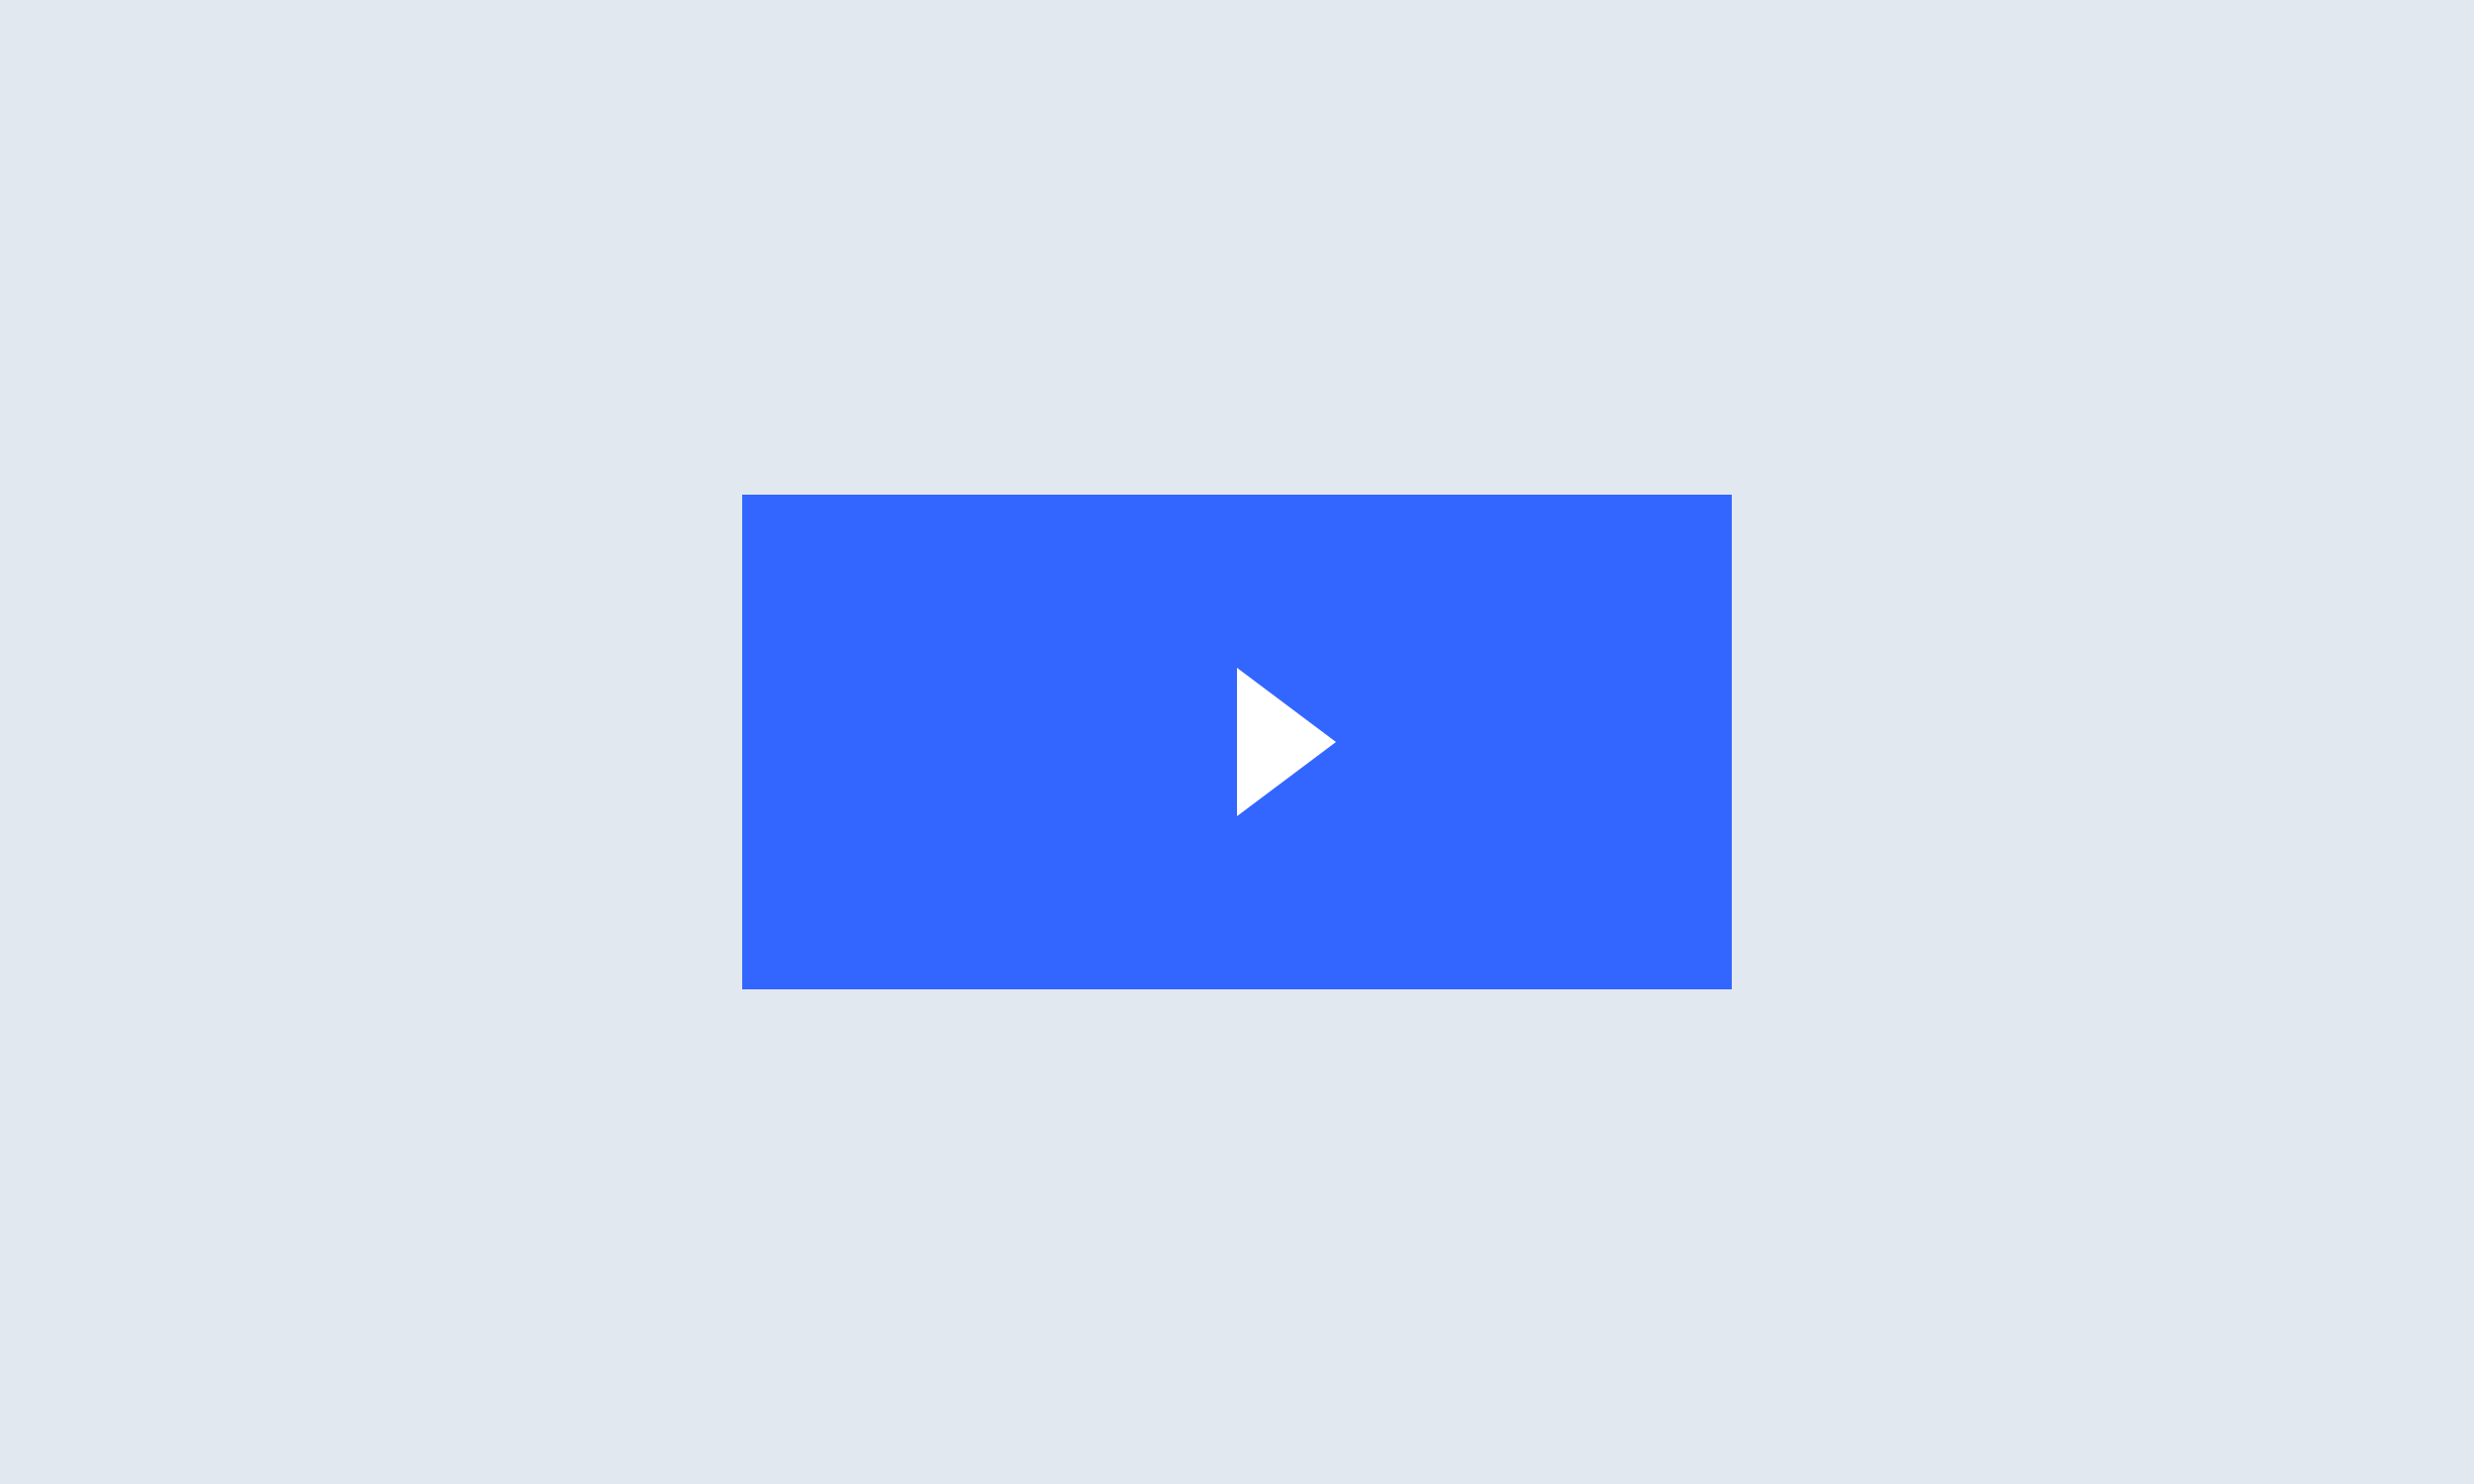
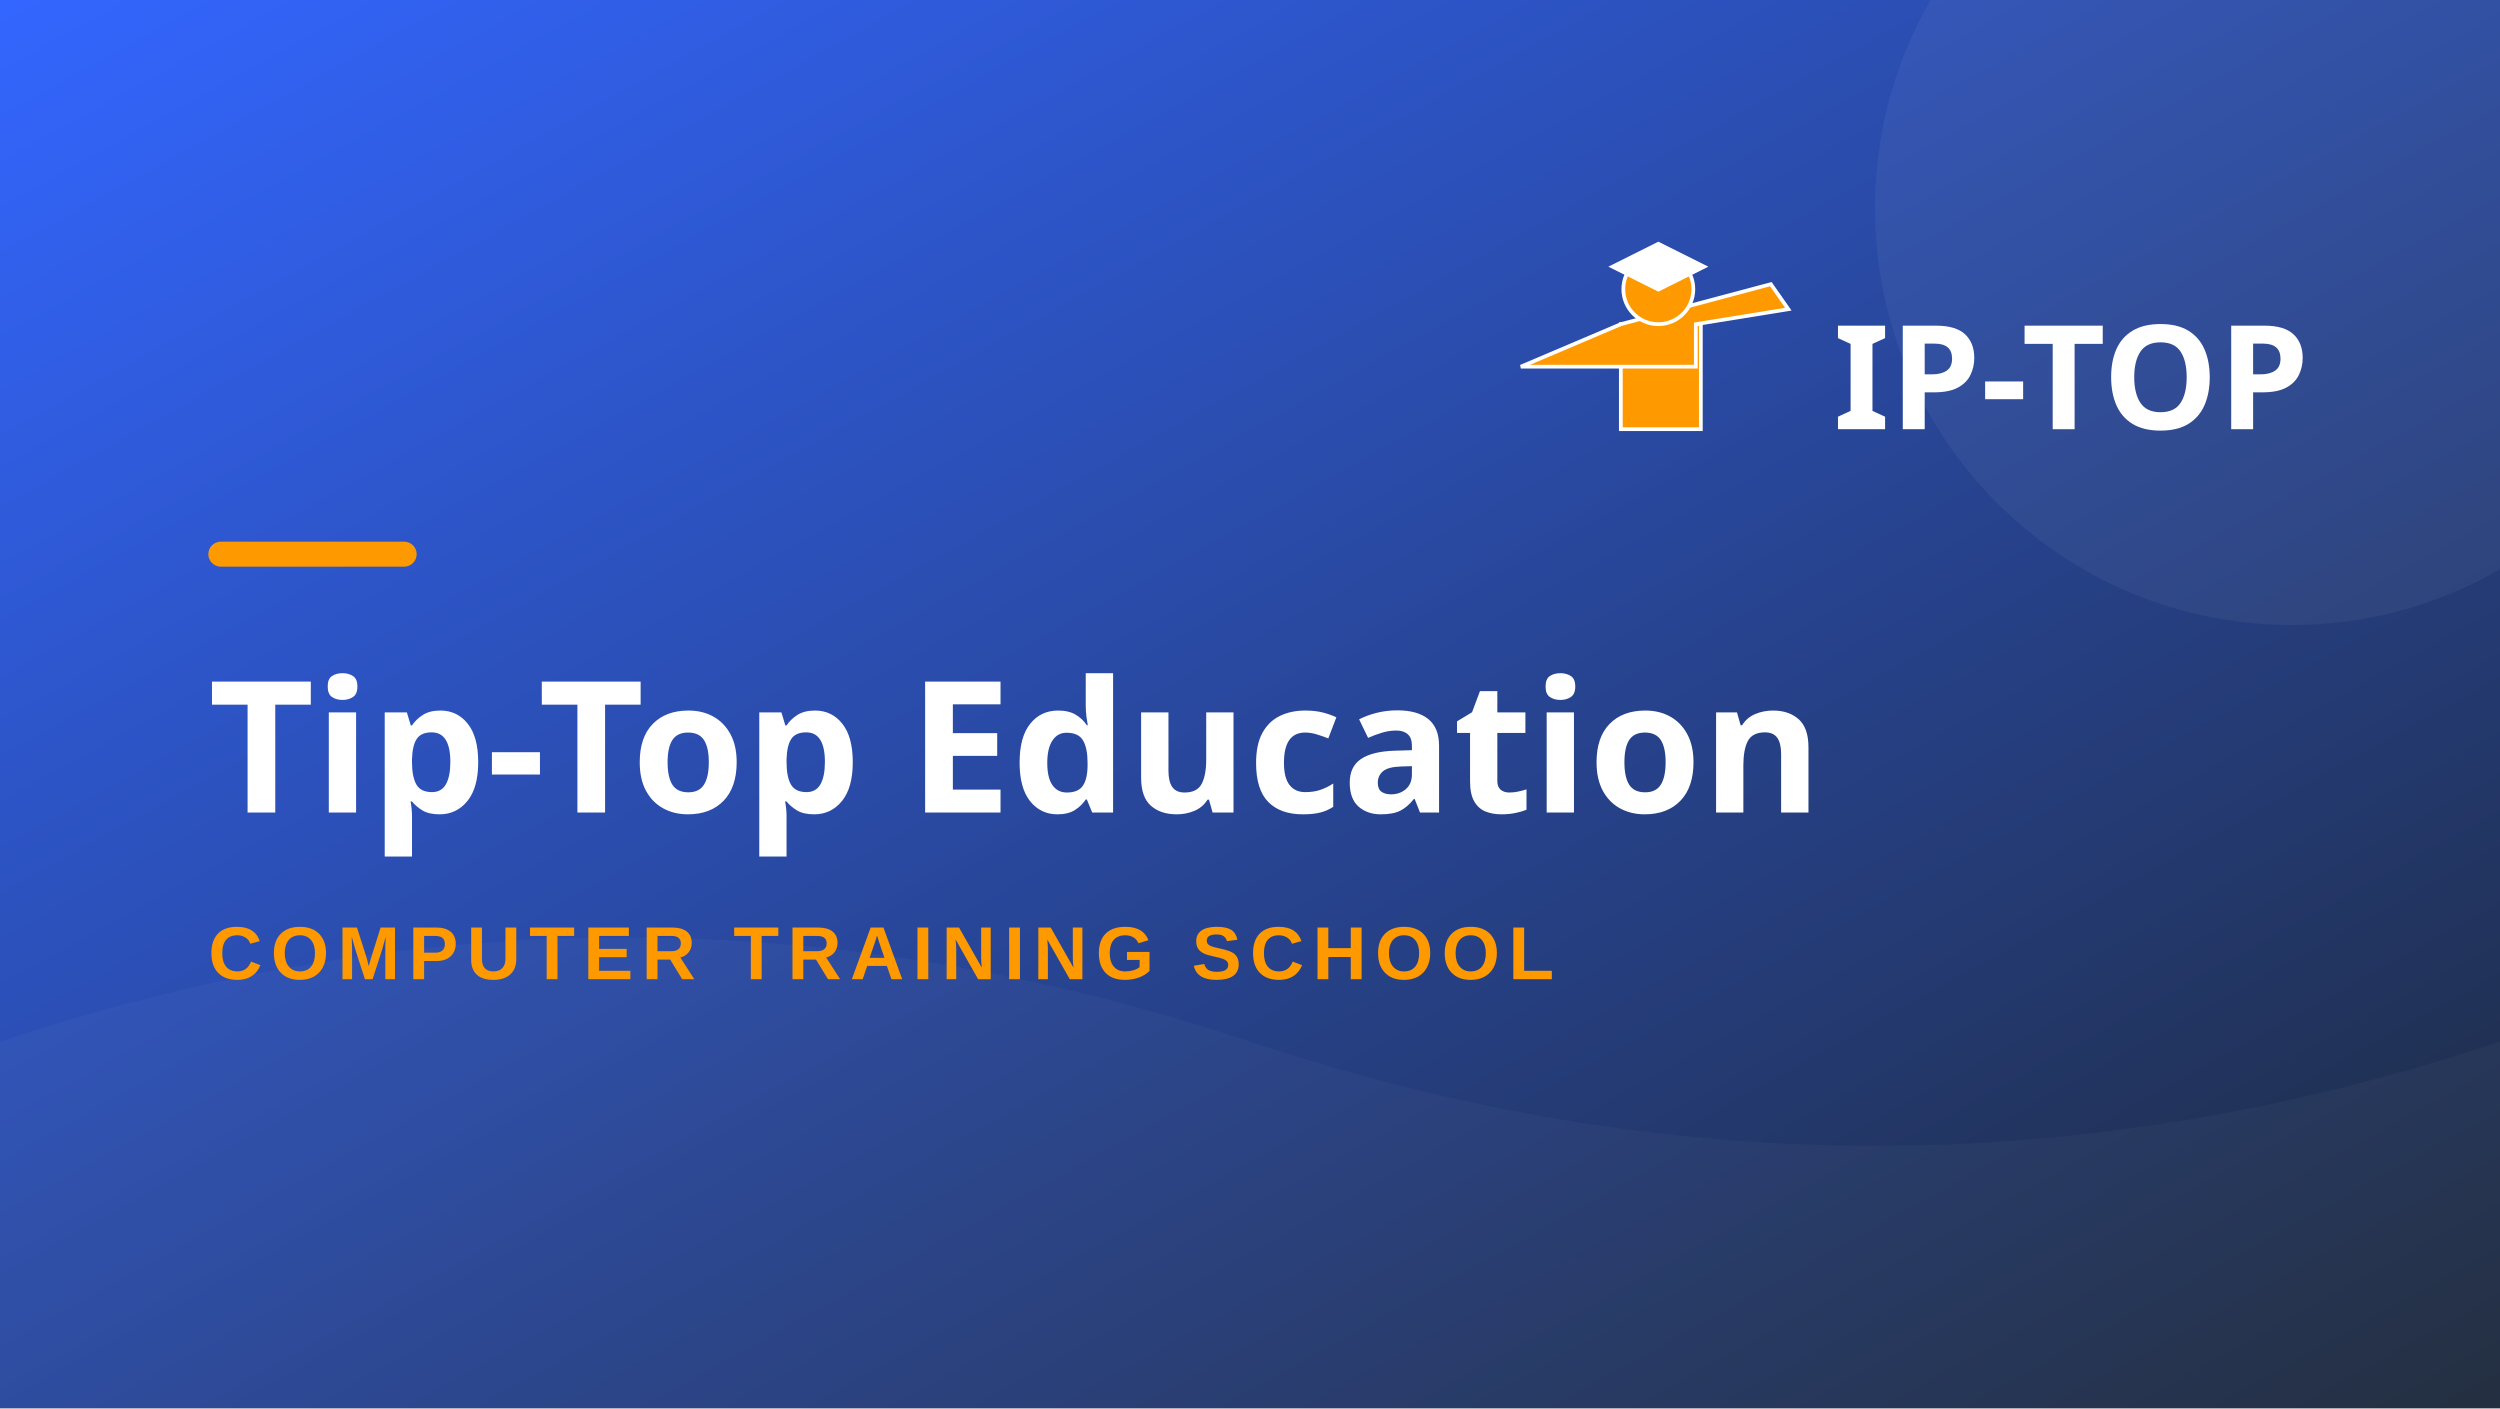
- <svg xmlns="http://www.w3.org/2000/svg" viewBox="0 0 400 240" fill="none">
-   <rect width="400" height="240" fill="#E2E8F0" />
-   <path d="M120 80h160v80H120z" fill="#3366FF" fillOpacity="0.2" />
-   <path d="M140 100h120v40H140z" fill="#3366FF" fillOpacity="0.4" />
-   <circle cx="200" cy="120" r="24" fill="#3366FF" fillOpacity="0.6" />
-   <path d="M200 108v24l16-12-16-12z" fill="white" />
+ <svg xmlns="http://www.w3.org/2000/svg" width="600" height="338" viewBox="0 0 600 338" class="rounded-xl shadow-md overflow-hidden border border-slate-100">
+   <defs>
+     <linearGradient id="grad1" x1="0%" y1="0%" x2="100%" y2="100%">
+       <stop offset="0%" style="stop-color: rgb(51, 102, 255); stop-opacity: 1;" />
+       <stop offset="100%" style="stop-color: rgb(30, 41, 59); stop-opacity: 1;" />
+     </linearGradient>
+   </defs>
+   <rect width="600" height="338" fill="url(#grad1)" />
+   <circle cx="550" cy="50" r="100" fill="white" fill-opacity="0.05" />
+   <path d="M0 250 Q150 200 300 250 T600 250 V338 H0 Z" fill="white" fill-opacity="0.03" />
+   <g transform="translate(320, 25) scale(0.6)">
+     <g id="T-Figure-Fixed">
+       <rect x="115" y="88" width="32" height="42" fill="#FF9900" stroke="white" stroke-width="1.5" />
+       <path d="M75 105 L115 88 L175 72 L182 82 L145 88 L145 105 Z" fill="#FF9900" stroke="white" stroke-width="1.5" />
+       <circle cx="130" cy="74" r="14" fill="#FF9900" stroke="white" stroke-width="1.5" />
+       <path d="M110 65 L130 55 L150 65 L130 75 Z" fill="white" />
+       <rect x="123" y="65" width="14" height="6" fill="white" />
+     </g>
+     <text x="200" y="130" font-family="Arial Black" font-size="58" font-weight="bold" fill="white">IP-TOP</text>
+   </g>
+   <rect x="50" y="130" width="50" height="6" fill="#FF9900" rx="3" />
+   <text x="50" y="195" font-family="Arial Black, sans-serif" font-size="44" fill="white" font-weight="bold">Tip-Top Education</text>
+   <text x="50" y="235" font-family="Arial, sans-serif" font-size="18" fill="#FF9900" font-weight="bold" style="letter-spacing: 2px;">COMPUTER TRAINING SCHOOL</text>
</svg>
